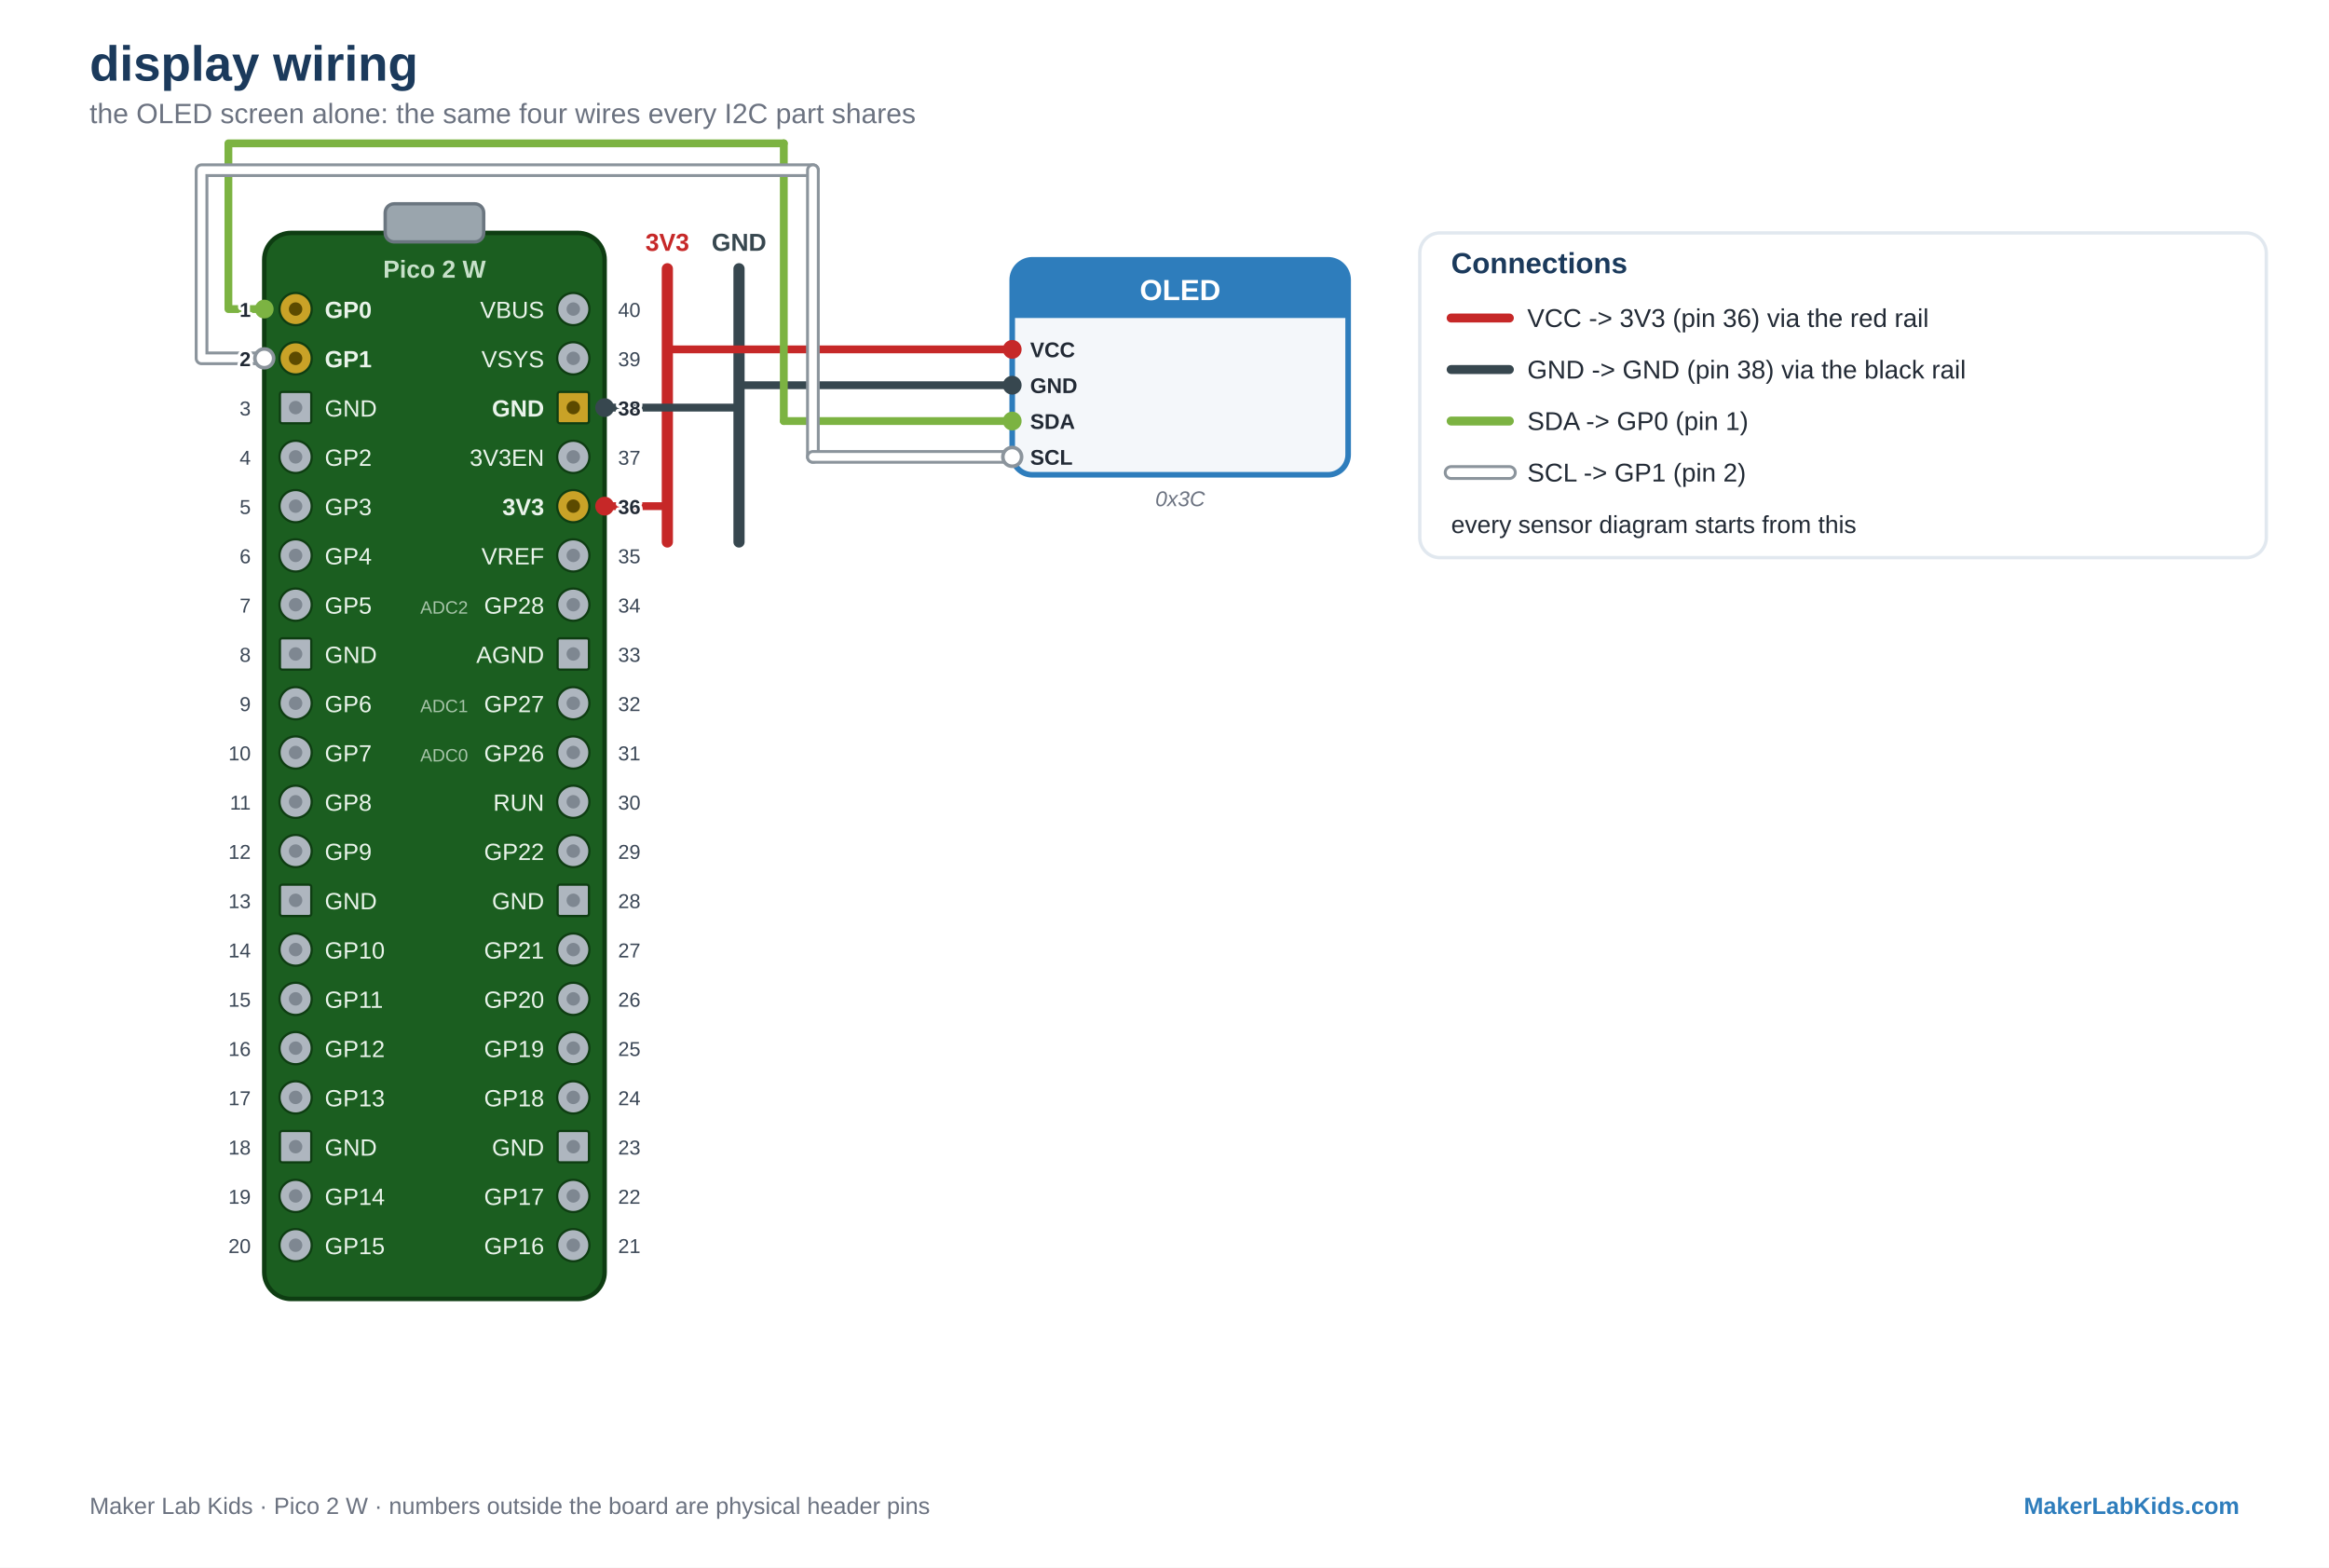
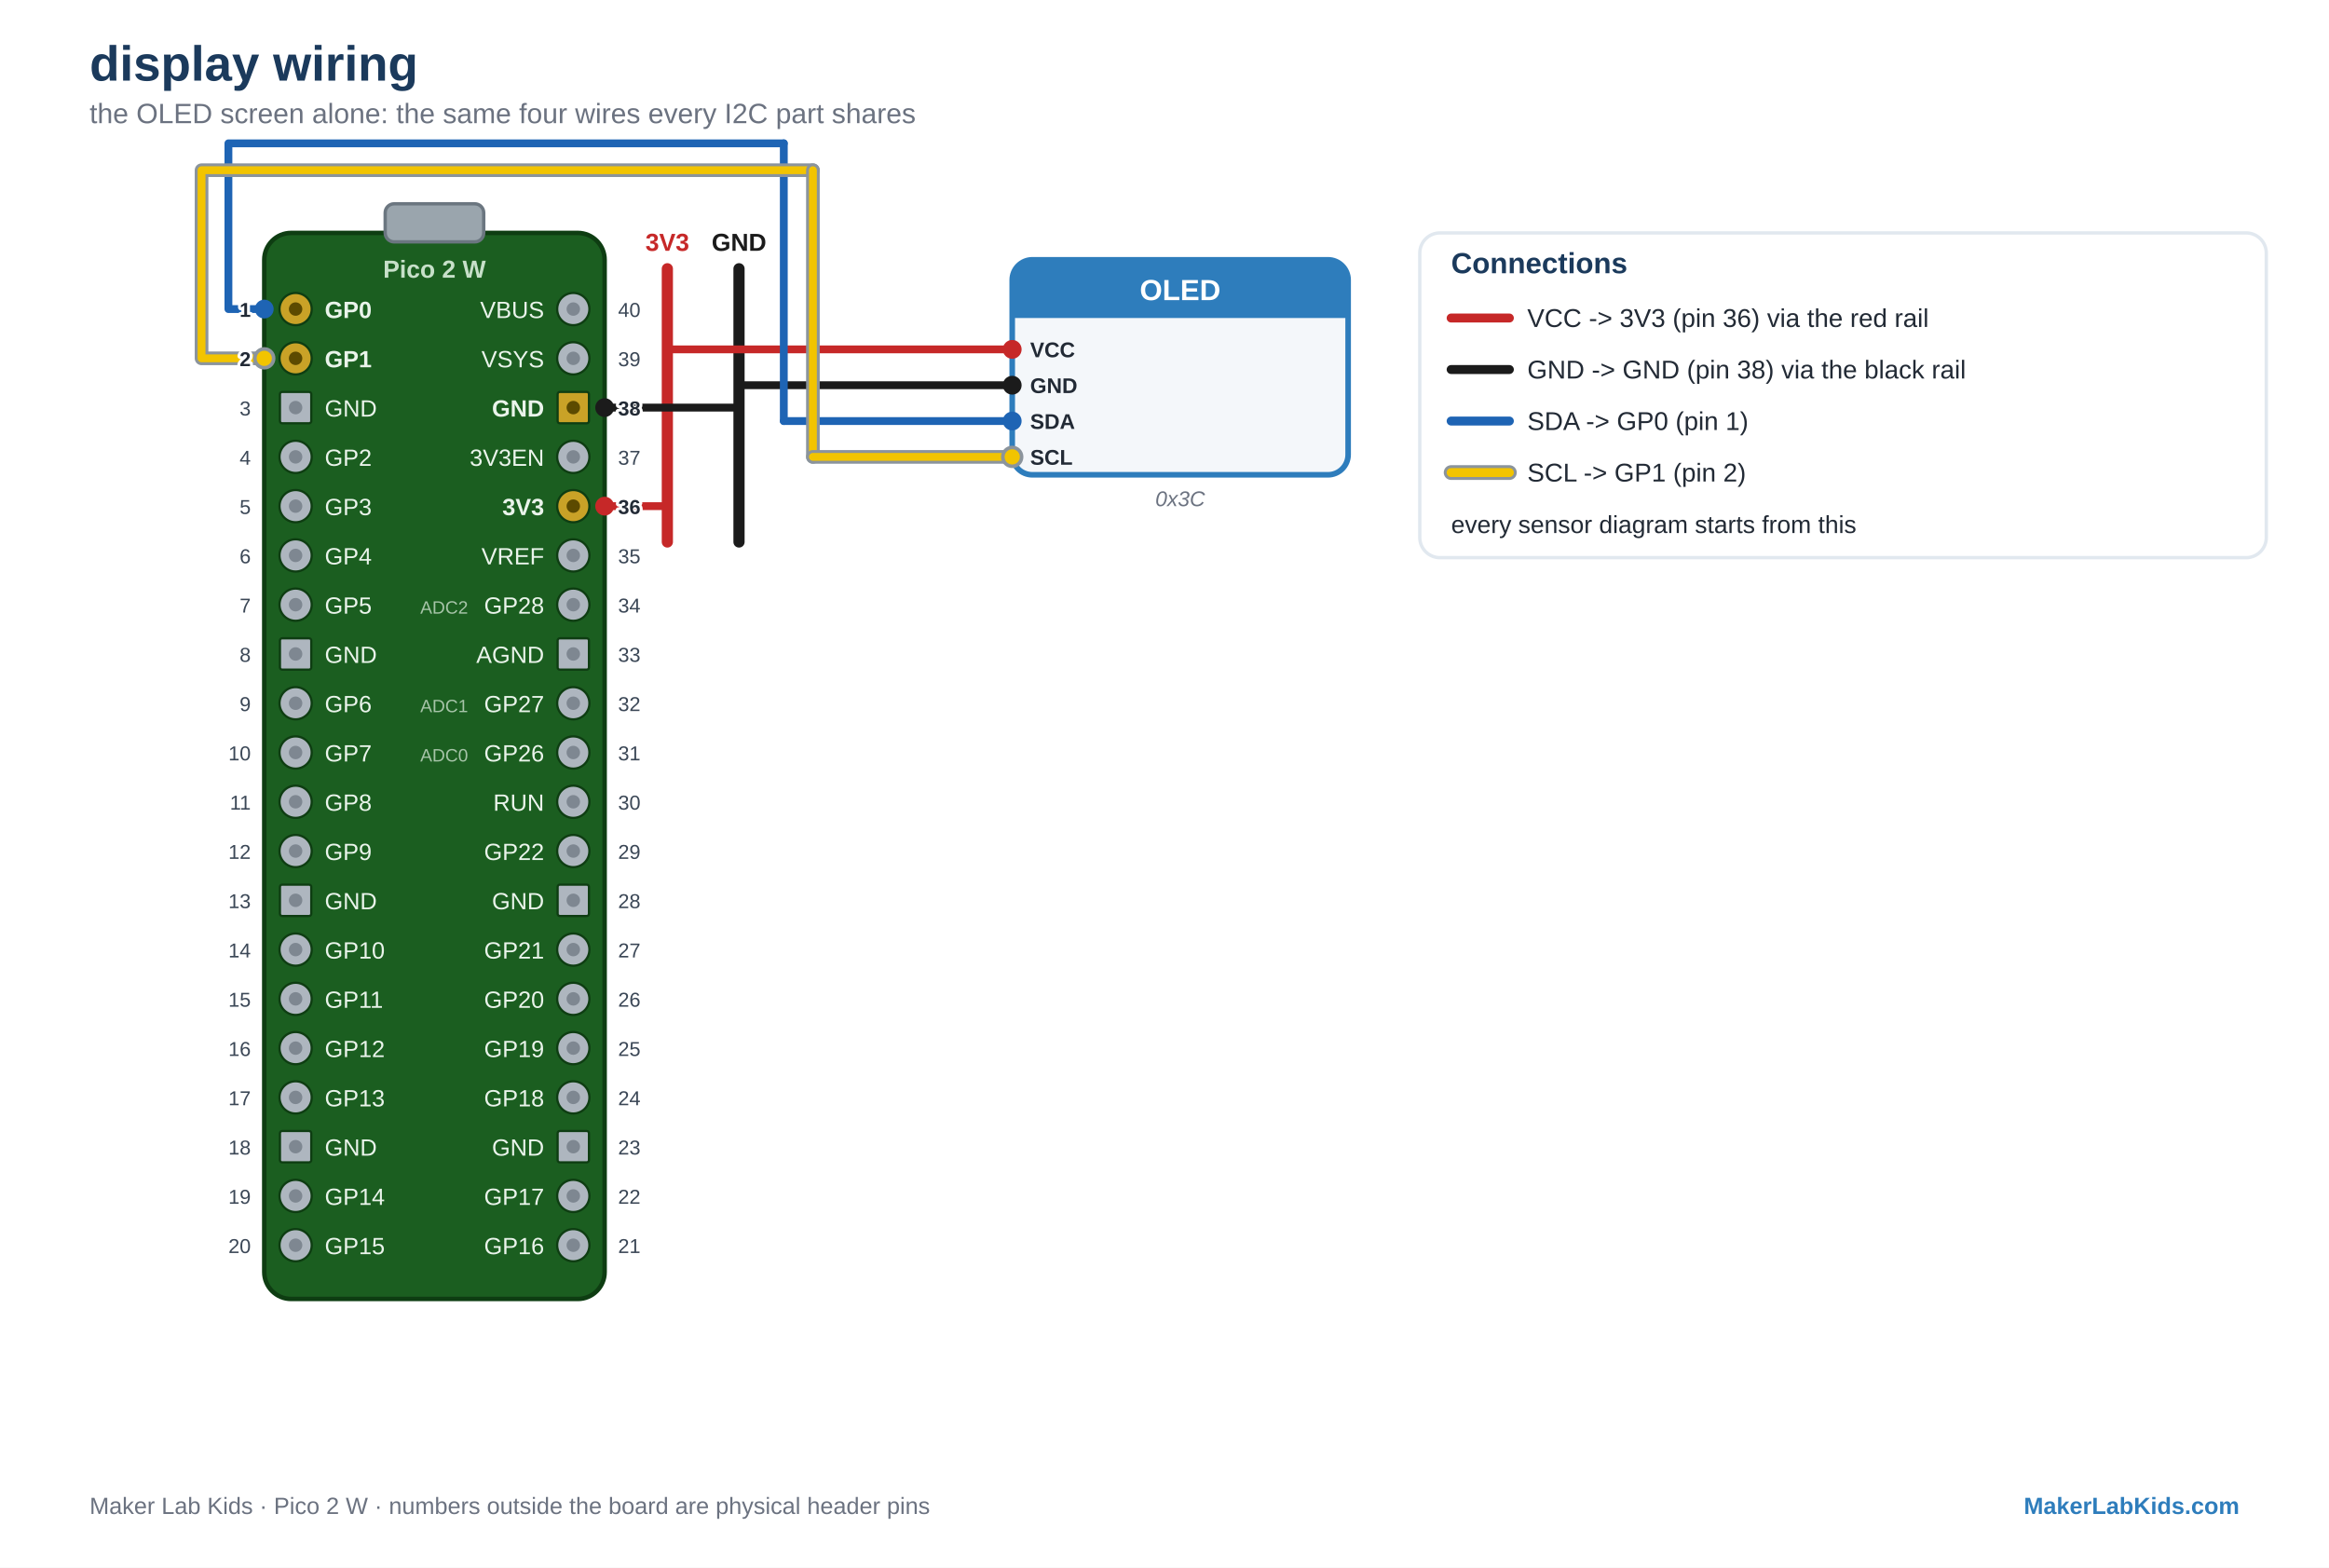
<svg xmlns="http://www.w3.org/2000/svg" viewBox="0 0 1040 700" font-family="Arial, Helvetica, sans-serif">
  <rect width="1040" height="700" fill="#FFFFFF" />
  <text x="40" y="36" font-family="Arial, Helvetica, sans-serif" font-size="22" fill="#1B3A5C" text-anchor="start" font-weight="bold">display wiring</text>
  <text x="40" y="55" font-family="Arial, Helvetica, sans-serif" font-size="12.5" fill="#6B7280" text-anchor="start">the OLED screen alone: the same four wires every I2C part shares</text>
  <rect x="118" y="104" width="152" height="476" rx="12" fill="#1B5E20" stroke="#0E3D12" stroke-width="2" />
  <rect x="172" y="91" width="44" height="17" rx="4" fill="#9AA5AD" stroke="#6B7680" stroke-width="1.5" />
  <text x="194" y="124" font-family="Arial, Helvetica, sans-serif" font-size="11" fill="#C7E0C9" text-anchor="middle" font-weight="bold">Pico 2 W</text>
  <circle cx="132" cy="138" r="7.2" fill="#C9A227" stroke="#0E3D12" stroke-width="1" />
  <circle cx="132" cy="138" r="3" fill="#5C4A00" />
  <text x="145" y="142" font-family="Arial, Helvetica, sans-serif" font-size="10.5" fill="#EAF4EB" text-anchor="start" font-weight="bold">GP0</text>
  <circle cx="132" cy="160" r="7.2" fill="#C9A227" stroke="#0E3D12" stroke-width="1" />
  <circle cx="132" cy="160" r="3" fill="#5C4A00" />
  <text x="145" y="164" font-family="Arial, Helvetica, sans-serif" font-size="10.5" fill="#EAF4EB" text-anchor="start" font-weight="bold">GP1</text>
  <rect x="125" y="175" width="14" height="14" rx="1" fill="#AEB6BF" stroke="#0E3D12" stroke-width="1" />
  <circle cx="132" cy="182" r="3" fill="#7E8791" />
  <text x="145" y="186" font-family="Arial, Helvetica, sans-serif" font-size="10.5" fill="#EAF4EB" text-anchor="start">GND</text>
  <circle cx="132" cy="204" r="7.2" fill="#AEB6BF" stroke="#0E3D12" stroke-width="1" />
  <circle cx="132" cy="204" r="3" fill="#7E8791" />
  <text x="145" y="208" font-family="Arial, Helvetica, sans-serif" font-size="10.5" fill="#EAF4EB" text-anchor="start">GP2</text>
  <circle cx="132" cy="226" r="7.2" fill="#AEB6BF" stroke="#0E3D12" stroke-width="1" />
  <circle cx="132" cy="226" r="3" fill="#7E8791" />
  <text x="145" y="230" font-family="Arial, Helvetica, sans-serif" font-size="10.5" fill="#EAF4EB" text-anchor="start">GP3</text>
  <circle cx="132" cy="248" r="7.2" fill="#AEB6BF" stroke="#0E3D12" stroke-width="1" />
  <circle cx="132" cy="248" r="3" fill="#7E8791" />
  <text x="145" y="252" font-family="Arial, Helvetica, sans-serif" font-size="10.5" fill="#EAF4EB" text-anchor="start">GP4</text>
  <circle cx="132" cy="270" r="7.2" fill="#AEB6BF" stroke="#0E3D12" stroke-width="1" />
  <circle cx="132" cy="270" r="3" fill="#7E8791" />
  <text x="145" y="274" font-family="Arial, Helvetica, sans-serif" font-size="10.5" fill="#EAF4EB" text-anchor="start">GP5</text>
  <rect x="125" y="285" width="14" height="14" rx="1" fill="#AEB6BF" stroke="#0E3D12" stroke-width="1" />
  <circle cx="132" cy="292" r="3" fill="#7E8791" />
  <text x="145" y="296" font-family="Arial, Helvetica, sans-serif" font-size="10.5" fill="#EAF4EB" text-anchor="start">GND</text>
  <circle cx="132" cy="314" r="7.2" fill="#AEB6BF" stroke="#0E3D12" stroke-width="1" />
  <circle cx="132" cy="314" r="3" fill="#7E8791" />
  <text x="145" y="318" font-family="Arial, Helvetica, sans-serif" font-size="10.5" fill="#EAF4EB" text-anchor="start">GP6</text>
  <circle cx="132" cy="336" r="7.2" fill="#AEB6BF" stroke="#0E3D12" stroke-width="1" />
  <circle cx="132" cy="336" r="3" fill="#7E8791" />
  <text x="145" y="340" font-family="Arial, Helvetica, sans-serif" font-size="10.5" fill="#EAF4EB" text-anchor="start">GP7</text>
  <circle cx="132" cy="358" r="7.2" fill="#AEB6BF" stroke="#0E3D12" stroke-width="1" />
  <circle cx="132" cy="358" r="3" fill="#7E8791" />
  <text x="145" y="362" font-family="Arial, Helvetica, sans-serif" font-size="10.5" fill="#EAF4EB" text-anchor="start">GP8</text>
  <circle cx="132" cy="380" r="7.2" fill="#AEB6BF" stroke="#0E3D12" stroke-width="1" />
  <circle cx="132" cy="380" r="3" fill="#7E8791" />
  <text x="145" y="384" font-family="Arial, Helvetica, sans-serif" font-size="10.5" fill="#EAF4EB" text-anchor="start">GP9</text>
  <rect x="125" y="395" width="14" height="14" rx="1" fill="#AEB6BF" stroke="#0E3D12" stroke-width="1" />
  <circle cx="132" cy="402" r="3" fill="#7E8791" />
  <text x="145" y="406" font-family="Arial, Helvetica, sans-serif" font-size="10.5" fill="#EAF4EB" text-anchor="start">GND</text>
  <circle cx="132" cy="424" r="7.2" fill="#AEB6BF" stroke="#0E3D12" stroke-width="1" />
  <circle cx="132" cy="424" r="3" fill="#7E8791" />
  <text x="145" y="428" font-family="Arial, Helvetica, sans-serif" font-size="10.5" fill="#EAF4EB" text-anchor="start">GP10</text>
  <circle cx="132" cy="446" r="7.2" fill="#AEB6BF" stroke="#0E3D12" stroke-width="1" />
  <circle cx="132" cy="446" r="3" fill="#7E8791" />
  <text x="145" y="450" font-family="Arial, Helvetica, sans-serif" font-size="10.5" fill="#EAF4EB" text-anchor="start">GP11</text>
  <circle cx="132" cy="468" r="7.2" fill="#AEB6BF" stroke="#0E3D12" stroke-width="1" />
  <circle cx="132" cy="468" r="3" fill="#7E8791" />
  <text x="145" y="472" font-family="Arial, Helvetica, sans-serif" font-size="10.5" fill="#EAF4EB" text-anchor="start">GP12</text>
  <circle cx="132" cy="490" r="7.2" fill="#AEB6BF" stroke="#0E3D12" stroke-width="1" />
  <circle cx="132" cy="490" r="3" fill="#7E8791" />
  <text x="145" y="494" font-family="Arial, Helvetica, sans-serif" font-size="10.5" fill="#EAF4EB" text-anchor="start">GP13</text>
  <rect x="125" y="505" width="14" height="14" rx="1" fill="#AEB6BF" stroke="#0E3D12" stroke-width="1" />
  <circle cx="132" cy="512" r="3" fill="#7E8791" />
  <text x="145" y="516" font-family="Arial, Helvetica, sans-serif" font-size="10.5" fill="#EAF4EB" text-anchor="start">GND</text>
  <circle cx="132" cy="534" r="7.2" fill="#AEB6BF" stroke="#0E3D12" stroke-width="1" />
  <circle cx="132" cy="534" r="3" fill="#7E8791" />
  <text x="145" y="538" font-family="Arial, Helvetica, sans-serif" font-size="10.5" fill="#EAF4EB" text-anchor="start">GP14</text>
  <circle cx="132" cy="556" r="7.2" fill="#AEB6BF" stroke="#0E3D12" stroke-width="1" />
  <circle cx="132" cy="556" r="3" fill="#7E8791" />
  <text x="145" y="560" font-family="Arial, Helvetica, sans-serif" font-size="10.5" fill="#EAF4EB" text-anchor="start">GP15</text>
  <circle cx="256" cy="556" r="7.2" fill="#AEB6BF" stroke="#0E3D12" stroke-width="1" />
  <circle cx="256" cy="556" r="3" fill="#7E8791" />
  <text x="243" y="560" font-family="Arial, Helvetica, sans-serif" font-size="10.5" fill="#EAF4EB" text-anchor="end">GP16</text>
  <circle cx="256" cy="534" r="7.2" fill="#AEB6BF" stroke="#0E3D12" stroke-width="1" />
  <circle cx="256" cy="534" r="3" fill="#7E8791" />
  <text x="243" y="538" font-family="Arial, Helvetica, sans-serif" font-size="10.5" fill="#EAF4EB" text-anchor="end">GP17</text>
  <rect x="249" y="505" width="14" height="14" rx="1" fill="#AEB6BF" stroke="#0E3D12" stroke-width="1" />
  <circle cx="256" cy="512" r="3" fill="#7E8791" />
  <text x="243" y="516" font-family="Arial, Helvetica, sans-serif" font-size="10.5" fill="#EAF4EB" text-anchor="end">GND</text>
  <circle cx="256" cy="490" r="7.2" fill="#AEB6BF" stroke="#0E3D12" stroke-width="1" />
  <circle cx="256" cy="490" r="3" fill="#7E8791" />
  <text x="243" y="494" font-family="Arial, Helvetica, sans-serif" font-size="10.5" fill="#EAF4EB" text-anchor="end">GP18</text>
  <circle cx="256" cy="468" r="7.2" fill="#AEB6BF" stroke="#0E3D12" stroke-width="1" />
  <circle cx="256" cy="468" r="3" fill="#7E8791" />
  <text x="243" y="472" font-family="Arial, Helvetica, sans-serif" font-size="10.5" fill="#EAF4EB" text-anchor="end">GP19</text>
  <circle cx="256" cy="446" r="7.2" fill="#AEB6BF" stroke="#0E3D12" stroke-width="1" />
  <circle cx="256" cy="446" r="3" fill="#7E8791" />
  <text x="243" y="450" font-family="Arial, Helvetica, sans-serif" font-size="10.5" fill="#EAF4EB" text-anchor="end">GP20</text>
  <circle cx="256" cy="424" r="7.2" fill="#AEB6BF" stroke="#0E3D12" stroke-width="1" />
  <circle cx="256" cy="424" r="3" fill="#7E8791" />
  <text x="243" y="428" font-family="Arial, Helvetica, sans-serif" font-size="10.5" fill="#EAF4EB" text-anchor="end">GP21</text>
  <rect x="249" y="395" width="14" height="14" rx="1" fill="#AEB6BF" stroke="#0E3D12" stroke-width="1" />
  <circle cx="256" cy="402" r="3" fill="#7E8791" />
  <text x="243" y="406" font-family="Arial, Helvetica, sans-serif" font-size="10.5" fill="#EAF4EB" text-anchor="end">GND</text>
  <circle cx="256" cy="380" r="7.2" fill="#AEB6BF" stroke="#0E3D12" stroke-width="1" />
  <circle cx="256" cy="380" r="3" fill="#7E8791" />
  <text x="243" y="384" font-family="Arial, Helvetica, sans-serif" font-size="10.5" fill="#EAF4EB" text-anchor="end">GP22</text>
  <circle cx="256" cy="358" r="7.2" fill="#AEB6BF" stroke="#0E3D12" stroke-width="1" />
  <circle cx="256" cy="358" r="3" fill="#7E8791" />
  <text x="243" y="362" font-family="Arial, Helvetica, sans-serif" font-size="10.5" fill="#EAF4EB" text-anchor="end">RUN</text>
  <circle cx="256" cy="336" r="7.2" fill="#AEB6BF" stroke="#0E3D12" stroke-width="1" />
  <circle cx="256" cy="336" r="3" fill="#7E8791" />
  <text x="243" y="340" font-family="Arial, Helvetica, sans-serif" font-size="10.5" fill="#EAF4EB" text-anchor="end">GP26</text>
  <text x="209" y="340" font-family="Arial, Helvetica, sans-serif" font-size="8" fill="#A6C4A8" text-anchor="end">ADC0</text>
  <circle cx="256" cy="314" r="7.2" fill="#AEB6BF" stroke="#0E3D12" stroke-width="1" />
  <circle cx="256" cy="314" r="3" fill="#7E8791" />
  <text x="243" y="318" font-family="Arial, Helvetica, sans-serif" font-size="10.5" fill="#EAF4EB" text-anchor="end">GP27</text>
  <text x="209" y="318" font-family="Arial, Helvetica, sans-serif" font-size="8" fill="#A6C4A8" text-anchor="end">ADC1</text>
  <rect x="249" y="285" width="14" height="14" rx="1" fill="#AEB6BF" stroke="#0E3D12" stroke-width="1" />
  <circle cx="256" cy="292" r="3" fill="#7E8791" />
  <text x="243" y="296" font-family="Arial, Helvetica, sans-serif" font-size="10.5" fill="#EAF4EB" text-anchor="end">AGND</text>
  <circle cx="256" cy="270" r="7.2" fill="#AEB6BF" stroke="#0E3D12" stroke-width="1" />
  <circle cx="256" cy="270" r="3" fill="#7E8791" />
  <text x="243" y="274" font-family="Arial, Helvetica, sans-serif" font-size="10.5" fill="#EAF4EB" text-anchor="end">GP28</text>
  <text x="209" y="274" font-family="Arial, Helvetica, sans-serif" font-size="8" fill="#A6C4A8" text-anchor="end">ADC2</text>
  <circle cx="256" cy="248" r="7.2" fill="#AEB6BF" stroke="#0E3D12" stroke-width="1" />
  <circle cx="256" cy="248" r="3" fill="#7E8791" />
  <text x="243" y="252" font-family="Arial, Helvetica, sans-serif" font-size="10.5" fill="#EAF4EB" text-anchor="end">VREF</text>
  <circle cx="256" cy="226" r="7.2" fill="#C9A227" stroke="#0E3D12" stroke-width="1" />
  <circle cx="256" cy="226" r="3" fill="#5C4A00" />
  <text x="243" y="230" font-family="Arial, Helvetica, sans-serif" font-size="10.5" fill="#EAF4EB" text-anchor="end" font-weight="bold">3V3</text>
  <circle cx="256" cy="204" r="7.2" fill="#AEB6BF" stroke="#0E3D12" stroke-width="1" />
  <circle cx="256" cy="204" r="3" fill="#7E8791" />
  <text x="243" y="208" font-family="Arial, Helvetica, sans-serif" font-size="10.5" fill="#EAF4EB" text-anchor="end">3V3EN</text>
  <rect x="249" y="175" width="14" height="14" rx="1" fill="#C9A227" stroke="#0E3D12" stroke-width="1" />
  <circle cx="256" cy="182" r="3" fill="#5C4A00" />
  <text x="243" y="186" font-family="Arial, Helvetica, sans-serif" font-size="10.5" fill="#EAF4EB" text-anchor="end" font-weight="bold">GND</text>
  <circle cx="256" cy="160" r="7.2" fill="#AEB6BF" stroke="#0E3D12" stroke-width="1" />
  <circle cx="256" cy="160" r="3" fill="#7E8791" />
  <text x="243" y="164" font-family="Arial, Helvetica, sans-serif" font-size="10.5" fill="#EAF4EB" text-anchor="end">VSYS</text>
  <circle cx="256" cy="138" r="7.2" fill="#AEB6BF" stroke="#0E3D12" stroke-width="1" />
  <circle cx="256" cy="138" r="3" fill="#7E8791" />
  <text x="243" y="142" font-family="Arial, Helvetica, sans-serif" font-size="10.5" fill="#EAF4EB" text-anchor="end">VBUS</text>
  <path d="M298 120 L298 242" fill="none" stroke="#C62828" stroke-width="5" stroke-linejoin="round" stroke-linecap="round" />
-   <path d="M330 120 L330 242" fill="none" stroke="#37474F" stroke-width="5" stroke-linejoin="round" stroke-linecap="round" />
+   <path d="M330 120 L330 242" fill="none" stroke="#1B1B1B" stroke-width="5" stroke-linejoin="round" stroke-linecap="round" />
  <text x="298" y="112" font-family="Arial, Helvetica, sans-serif" font-size="11" fill="#C62828" text-anchor="middle" font-weight="bold">3V3</text>
-   <text x="330" y="112" font-family="Arial, Helvetica, sans-serif" font-size="11" fill="#37474F" text-anchor="middle" font-weight="bold">GND</text>
+   <text x="330" y="112" font-family="Arial, Helvetica, sans-serif" font-size="11" fill="#1B1B1B" text-anchor="middle" font-weight="bold">GND</text>
  <path d="M270 226 L298 226" fill="none" stroke="#C62828" stroke-width="3.5" stroke-linejoin="round" stroke-linecap="round" />
  <circle cx="270" cy="226" r="4.2" fill="#C62828" />
-   <path d="M270 182 L330 182" fill="none" stroke="#37474F" stroke-width="3.5" stroke-linejoin="round" stroke-linecap="round" />
-   <circle cx="270" cy="182" r="4.2" fill="#37474F" />
+   <path d="M270 182 L330 182" fill="none" stroke="#1B1B1B" stroke-width="3.5" stroke-linejoin="round" stroke-linecap="round" />
+   <circle cx="270" cy="182" r="4.2" fill="#1B1B1B" />
  <rect x="452" y="116" width="150" height="96" rx="9" fill="#F4F7FA" stroke="#2E7DBC" stroke-width="2.5" />
  <path d="M452 125 q0 -9 9 -9 h132 q9 0 9 9 v17 h-150 z" fill="#2E7DBC" />
  <text x="527" y="134" font-family="Arial, Helvetica, sans-serif" font-size="13" fill="#FFFFFF" text-anchor="middle" font-weight="bold">OLED</text>
  <text x="527" y="226" font-family="Arial, Helvetica, sans-serif" font-size="9.5" fill="#6B7280" text-anchor="middle" font-style="italic">0x3C</text>
  <text x="460" y="159.5" font-family="Arial, Helvetica, sans-serif" font-size="9.5" fill="#222A35" text-anchor="start" font-weight="bold">VCC</text>
  <text x="460" y="175.5" font-family="Arial, Helvetica, sans-serif" font-size="9.5" fill="#222A35" text-anchor="start" font-weight="bold">GND</text>
  <text x="460" y="191.5" font-family="Arial, Helvetica, sans-serif" font-size="9.5" fill="#222A35" text-anchor="start" font-weight="bold">SDA</text>
  <text x="460" y="207.5" font-family="Arial, Helvetica, sans-serif" font-size="9.5" fill="#222A35" text-anchor="start" font-weight="bold">SCL</text>
  <path d="M298 156 L452 156" fill="none" stroke="#C62828" stroke-width="3.5" stroke-linejoin="round" stroke-linecap="round" />
  <circle cx="452" cy="156" r="4.2" fill="#C62828" />
-   <path d="M330 172 L452 172" fill="none" stroke="#37474F" stroke-width="3.5" stroke-linejoin="round" stroke-linecap="round" />
-   <circle cx="452" cy="172" r="4.2" fill="#37474F" />
-   <path d="M118 138 L102 138 L102 64 L350 64" fill="none" stroke="#7CB342" stroke-width="3.5" stroke-linejoin="round" stroke-linecap="round" />
-   <circle cx="118" cy="138" r="4.2" fill="#7CB342" />
-   <path d="M350 64 L350 188" fill="none" stroke="#7CB342" stroke-width="3.5" stroke-linejoin="round" stroke-linecap="round" />
-   <path d="M350 188 L452 188" fill="none" stroke="#7CB342" stroke-width="3.5" stroke-linejoin="round" stroke-linecap="round" />
-   <circle cx="452" cy="188" r="4.2" fill="#7CB342" />
+   <path d="M330 172 L452 172" fill="none" stroke="#1B1B1B" stroke-width="3.5" stroke-linejoin="round" stroke-linecap="round" />
+   <circle cx="452" cy="172" r="4.2" fill="#1B1B1B" />
+   <path d="M118 138 L102 138 L102 64 L350 64" fill="none" stroke="#1E64B4" stroke-width="3.5" stroke-linejoin="round" stroke-linecap="round" />
+   <circle cx="118" cy="138" r="4.2" fill="#1E64B4" />
+   <path d="M350 64 L350 188" fill="none" stroke="#1E64B4" stroke-width="3.5" stroke-linejoin="round" stroke-linecap="round" />
+   <path d="M350 188 L452 188" fill="none" stroke="#1E64B4" stroke-width="3.5" stroke-linejoin="round" stroke-linecap="round" />
+   <circle cx="452" cy="188" r="4.2" fill="#1E64B4" />
  <path d="M118 160 L90 160 L90 76 L363 76" fill="none" stroke="#8B949C" stroke-width="6.1" stroke-linejoin="round" stroke-linecap="round" />
-   <path d="M118 160 L90 160 L90 76 L363 76" fill="none" stroke="#FFFFFF" stroke-width="3.5" stroke-linejoin="round" stroke-linecap="round" />
-   <circle cx="118" cy="160" r="4.2" fill="#FFFFFF" stroke="#8B949C" stroke-width="1.6" />
+   <path d="M118 160 L90 160 L90 76 L363 76" fill="none" stroke="#F2C400" stroke-width="3.5" stroke-linejoin="round" stroke-linecap="round" />
+   <circle cx="118" cy="160" r="4.2" fill="#F2C400" stroke="#8B949C" stroke-width="1.6" />
  <path d="M363 76 L363 204" fill="none" stroke="#8B949C" stroke-width="6.1" stroke-linejoin="round" stroke-linecap="round" />
-   <path d="M363 76 L363 204" fill="none" stroke="#FFFFFF" stroke-width="3.5" stroke-linejoin="round" stroke-linecap="round" />
+   <path d="M363 76 L363 204" fill="none" stroke="#F2C400" stroke-width="3.5" stroke-linejoin="round" stroke-linecap="round" />
  <path d="M363 204 L452 204" fill="none" stroke="#8B949C" stroke-width="6.1" stroke-linejoin="round" stroke-linecap="round" />
-   <path d="M363 204 L452 204" fill="none" stroke="#FFFFFF" stroke-width="3.5" stroke-linejoin="round" stroke-linecap="round" />
-   <circle cx="452" cy="204" r="4.2" fill="#FFFFFF" stroke="#8B949C" stroke-width="1.6" />
+   <path d="M363 204 L452 204" fill="none" stroke="#F2C400" stroke-width="3.5" stroke-linejoin="round" stroke-linecap="round" />
+   <circle cx="452" cy="204" r="4.2" fill="#F2C400" stroke="#8B949C" stroke-width="1.6" />
  <text x="112" y="141.5" font-family="Arial, Helvetica, sans-serif" font-size="9" fill="#222A35" text-anchor="end" font-weight="bold" stroke="#FFFFFF" stroke-width="2.6" paint-order="stroke" stroke-linejoin="round">1</text>
  <text x="112" y="163.5" font-family="Arial, Helvetica, sans-serif" font-size="9" fill="#222A35" text-anchor="end" font-weight="bold" stroke="#FFFFFF" stroke-width="2.6" paint-order="stroke" stroke-linejoin="round">2</text>
  <text x="112" y="185.5" font-family="Arial, Helvetica, sans-serif" font-size="9" fill="#3B4756" text-anchor="end" stroke="#FFFFFF" stroke-width="2.6" paint-order="stroke" stroke-linejoin="round">3</text>
  <text x="112" y="207.5" font-family="Arial, Helvetica, sans-serif" font-size="9" fill="#3B4756" text-anchor="end" stroke="#FFFFFF" stroke-width="2.6" paint-order="stroke" stroke-linejoin="round">4</text>
  <text x="112" y="229.5" font-family="Arial, Helvetica, sans-serif" font-size="9" fill="#3B4756" text-anchor="end" stroke="#FFFFFF" stroke-width="2.6" paint-order="stroke" stroke-linejoin="round">5</text>
  <text x="112" y="251.5" font-family="Arial, Helvetica, sans-serif" font-size="9" fill="#3B4756" text-anchor="end" stroke="#FFFFFF" stroke-width="2.6" paint-order="stroke" stroke-linejoin="round">6</text>
  <text x="112" y="273.5" font-family="Arial, Helvetica, sans-serif" font-size="9" fill="#3B4756" text-anchor="end" stroke="#FFFFFF" stroke-width="2.6" paint-order="stroke" stroke-linejoin="round">7</text>
  <text x="112" y="295.5" font-family="Arial, Helvetica, sans-serif" font-size="9" fill="#3B4756" text-anchor="end" stroke="#FFFFFF" stroke-width="2.6" paint-order="stroke" stroke-linejoin="round">8</text>
  <text x="112" y="317.5" font-family="Arial, Helvetica, sans-serif" font-size="9" fill="#3B4756" text-anchor="end" stroke="#FFFFFF" stroke-width="2.6" paint-order="stroke" stroke-linejoin="round">9</text>
  <text x="112" y="339.5" font-family="Arial, Helvetica, sans-serif" font-size="9" fill="#3B4756" text-anchor="end" stroke="#FFFFFF" stroke-width="2.6" paint-order="stroke" stroke-linejoin="round">10</text>
  <text x="112" y="361.5" font-family="Arial, Helvetica, sans-serif" font-size="9" fill="#3B4756" text-anchor="end" stroke="#FFFFFF" stroke-width="2.6" paint-order="stroke" stroke-linejoin="round">11</text>
  <text x="112" y="383.5" font-family="Arial, Helvetica, sans-serif" font-size="9" fill="#3B4756" text-anchor="end" stroke="#FFFFFF" stroke-width="2.6" paint-order="stroke" stroke-linejoin="round">12</text>
  <text x="112" y="405.5" font-family="Arial, Helvetica, sans-serif" font-size="9" fill="#3B4756" text-anchor="end" stroke="#FFFFFF" stroke-width="2.6" paint-order="stroke" stroke-linejoin="round">13</text>
  <text x="112" y="427.5" font-family="Arial, Helvetica, sans-serif" font-size="9" fill="#3B4756" text-anchor="end" stroke="#FFFFFF" stroke-width="2.6" paint-order="stroke" stroke-linejoin="round">14</text>
  <text x="112" y="449.5" font-family="Arial, Helvetica, sans-serif" font-size="9" fill="#3B4756" text-anchor="end" stroke="#FFFFFF" stroke-width="2.6" paint-order="stroke" stroke-linejoin="round">15</text>
  <text x="112" y="471.5" font-family="Arial, Helvetica, sans-serif" font-size="9" fill="#3B4756" text-anchor="end" stroke="#FFFFFF" stroke-width="2.6" paint-order="stroke" stroke-linejoin="round">16</text>
  <text x="112" y="493.5" font-family="Arial, Helvetica, sans-serif" font-size="9" fill="#3B4756" text-anchor="end" stroke="#FFFFFF" stroke-width="2.6" paint-order="stroke" stroke-linejoin="round">17</text>
  <text x="112" y="515.5" font-family="Arial, Helvetica, sans-serif" font-size="9" fill="#3B4756" text-anchor="end" stroke="#FFFFFF" stroke-width="2.6" paint-order="stroke" stroke-linejoin="round">18</text>
  <text x="112" y="537.5" font-family="Arial, Helvetica, sans-serif" font-size="9" fill="#3B4756" text-anchor="end" stroke="#FFFFFF" stroke-width="2.6" paint-order="stroke" stroke-linejoin="round">19</text>
  <text x="112" y="559.5" font-family="Arial, Helvetica, sans-serif" font-size="9" fill="#3B4756" text-anchor="end" stroke="#FFFFFF" stroke-width="2.6" paint-order="stroke" stroke-linejoin="round">20</text>
  <text x="276" y="559.5" font-family="Arial, Helvetica, sans-serif" font-size="9" fill="#3B4756" text-anchor="start" stroke="#FFFFFF" stroke-width="2.6" paint-order="stroke" stroke-linejoin="round">21</text>
  <text x="276" y="537.5" font-family="Arial, Helvetica, sans-serif" font-size="9" fill="#3B4756" text-anchor="start" stroke="#FFFFFF" stroke-width="2.6" paint-order="stroke" stroke-linejoin="round">22</text>
  <text x="276" y="515.5" font-family="Arial, Helvetica, sans-serif" font-size="9" fill="#3B4756" text-anchor="start" stroke="#FFFFFF" stroke-width="2.6" paint-order="stroke" stroke-linejoin="round">23</text>
  <text x="276" y="493.5" font-family="Arial, Helvetica, sans-serif" font-size="9" fill="#3B4756" text-anchor="start" stroke="#FFFFFF" stroke-width="2.6" paint-order="stroke" stroke-linejoin="round">24</text>
  <text x="276" y="471.5" font-family="Arial, Helvetica, sans-serif" font-size="9" fill="#3B4756" text-anchor="start" stroke="#FFFFFF" stroke-width="2.6" paint-order="stroke" stroke-linejoin="round">25</text>
  <text x="276" y="449.5" font-family="Arial, Helvetica, sans-serif" font-size="9" fill="#3B4756" text-anchor="start" stroke="#FFFFFF" stroke-width="2.6" paint-order="stroke" stroke-linejoin="round">26</text>
  <text x="276" y="427.5" font-family="Arial, Helvetica, sans-serif" font-size="9" fill="#3B4756" text-anchor="start" stroke="#FFFFFF" stroke-width="2.6" paint-order="stroke" stroke-linejoin="round">27</text>
  <text x="276" y="405.5" font-family="Arial, Helvetica, sans-serif" font-size="9" fill="#3B4756" text-anchor="start" stroke="#FFFFFF" stroke-width="2.6" paint-order="stroke" stroke-linejoin="round">28</text>
  <text x="276" y="383.5" font-family="Arial, Helvetica, sans-serif" font-size="9" fill="#3B4756" text-anchor="start" stroke="#FFFFFF" stroke-width="2.6" paint-order="stroke" stroke-linejoin="round">29</text>
  <text x="276" y="361.5" font-family="Arial, Helvetica, sans-serif" font-size="9" fill="#3B4756" text-anchor="start" stroke="#FFFFFF" stroke-width="2.6" paint-order="stroke" stroke-linejoin="round">30</text>
  <text x="276" y="339.5" font-family="Arial, Helvetica, sans-serif" font-size="9" fill="#3B4756" text-anchor="start" stroke="#FFFFFF" stroke-width="2.6" paint-order="stroke" stroke-linejoin="round">31</text>
  <text x="276" y="317.5" font-family="Arial, Helvetica, sans-serif" font-size="9" fill="#3B4756" text-anchor="start" stroke="#FFFFFF" stroke-width="2.6" paint-order="stroke" stroke-linejoin="round">32</text>
  <text x="276" y="295.5" font-family="Arial, Helvetica, sans-serif" font-size="9" fill="#3B4756" text-anchor="start" stroke="#FFFFFF" stroke-width="2.6" paint-order="stroke" stroke-linejoin="round">33</text>
  <text x="276" y="273.5" font-family="Arial, Helvetica, sans-serif" font-size="9" fill="#3B4756" text-anchor="start" stroke="#FFFFFF" stroke-width="2.6" paint-order="stroke" stroke-linejoin="round">34</text>
  <text x="276" y="251.5" font-family="Arial, Helvetica, sans-serif" font-size="9" fill="#3B4756" text-anchor="start" stroke="#FFFFFF" stroke-width="2.6" paint-order="stroke" stroke-linejoin="round">35</text>
  <text x="276" y="229.5" font-family="Arial, Helvetica, sans-serif" font-size="9" fill="#222A35" text-anchor="start" font-weight="bold" stroke="#FFFFFF" stroke-width="2.6" paint-order="stroke" stroke-linejoin="round">36</text>
  <text x="276" y="207.5" font-family="Arial, Helvetica, sans-serif" font-size="9" fill="#3B4756" text-anchor="start" stroke="#FFFFFF" stroke-width="2.6" paint-order="stroke" stroke-linejoin="round">37</text>
  <text x="276" y="185.5" font-family="Arial, Helvetica, sans-serif" font-size="9" fill="#222A35" text-anchor="start" font-weight="bold" stroke="#FFFFFF" stroke-width="2.6" paint-order="stroke" stroke-linejoin="round">38</text>
  <text x="276" y="163.5" font-family="Arial, Helvetica, sans-serif" font-size="9" fill="#3B4756" text-anchor="start" stroke="#FFFFFF" stroke-width="2.6" paint-order="stroke" stroke-linejoin="round">39</text>
  <text x="276" y="141.5" font-family="Arial, Helvetica, sans-serif" font-size="9" fill="#3B4756" text-anchor="start" stroke="#FFFFFF" stroke-width="2.6" paint-order="stroke" stroke-linejoin="round">40</text>
  <rect x="634" y="104" width="378" height="145" rx="9" fill="#FFFFFF" stroke="#E1E8EF" stroke-width="1.5" />
  <text x="648" y="122" font-family="Arial, Helvetica, sans-serif" font-size="13" fill="#1B3A5C" text-anchor="start" font-weight="bold">Connections</text>
  <line x1="648" y1="142" x2="674" y2="142" stroke="#C62828" stroke-width="4" stroke-linecap="round" />
  <text x="682" y="146" font-family="Arial, Helvetica, sans-serif" font-size="11.5" fill="#222A35" text-anchor="start">VCC -&gt; 3V3 (pin 36) via the red rail</text>
-   <line x1="648" y1="165" x2="674" y2="165" stroke="#37474F" stroke-width="4" stroke-linecap="round" />
+   <line x1="648" y1="165" x2="674" y2="165" stroke="#1B1B1B" stroke-width="4" stroke-linecap="round" />
  <text x="682" y="169" font-family="Arial, Helvetica, sans-serif" font-size="11.5" fill="#222A35" text-anchor="start">GND -&gt; GND (pin 38) via the black rail</text>
-   <line x1="648" y1="188" x2="674" y2="188" stroke="#7CB342" stroke-width="4" stroke-linecap="round" />
+   <line x1="648" y1="188" x2="674" y2="188" stroke="#1E64B4" stroke-width="4" stroke-linecap="round" />
  <text x="682" y="192" font-family="Arial, Helvetica, sans-serif" font-size="11.5" fill="#222A35" text-anchor="start">SDA -&gt; GP0 (pin 1)</text>
  <line x1="648" y1="211" x2="674" y2="211" stroke="#8B949C" stroke-width="6.6" stroke-linecap="round" />
-   <line x1="648" y1="211" x2="674" y2="211" stroke="#FFFFFF" stroke-width="4" stroke-linecap="round" />
+   <line x1="648" y1="211" x2="674" y2="211" stroke="#F2C400" stroke-width="4" stroke-linecap="round" />
  <text x="682" y="215" font-family="Arial, Helvetica, sans-serif" font-size="11.5" fill="#222A35" text-anchor="start">SCL -&gt; GP1 (pin 2)</text>
  <text x="648" y="238" font-family="Arial, Helvetica, sans-serif" font-size="11" fill="#222A35" text-anchor="start">every sensor diagram starts from this</text>
  <text x="40" y="676" font-family="Arial, Helvetica, sans-serif" font-size="10.5" fill="#6B7280" text-anchor="start">Maker Lab Kids  ·  Pico 2 W  ·  numbers outside the board are physical header pins</text>
  <text x="1000" y="676" font-family="Arial, Helvetica, sans-serif" font-size="10.5" fill="#2E7DBC" text-anchor="end" font-weight="bold">MakerLabKids.com</text>
</svg>
